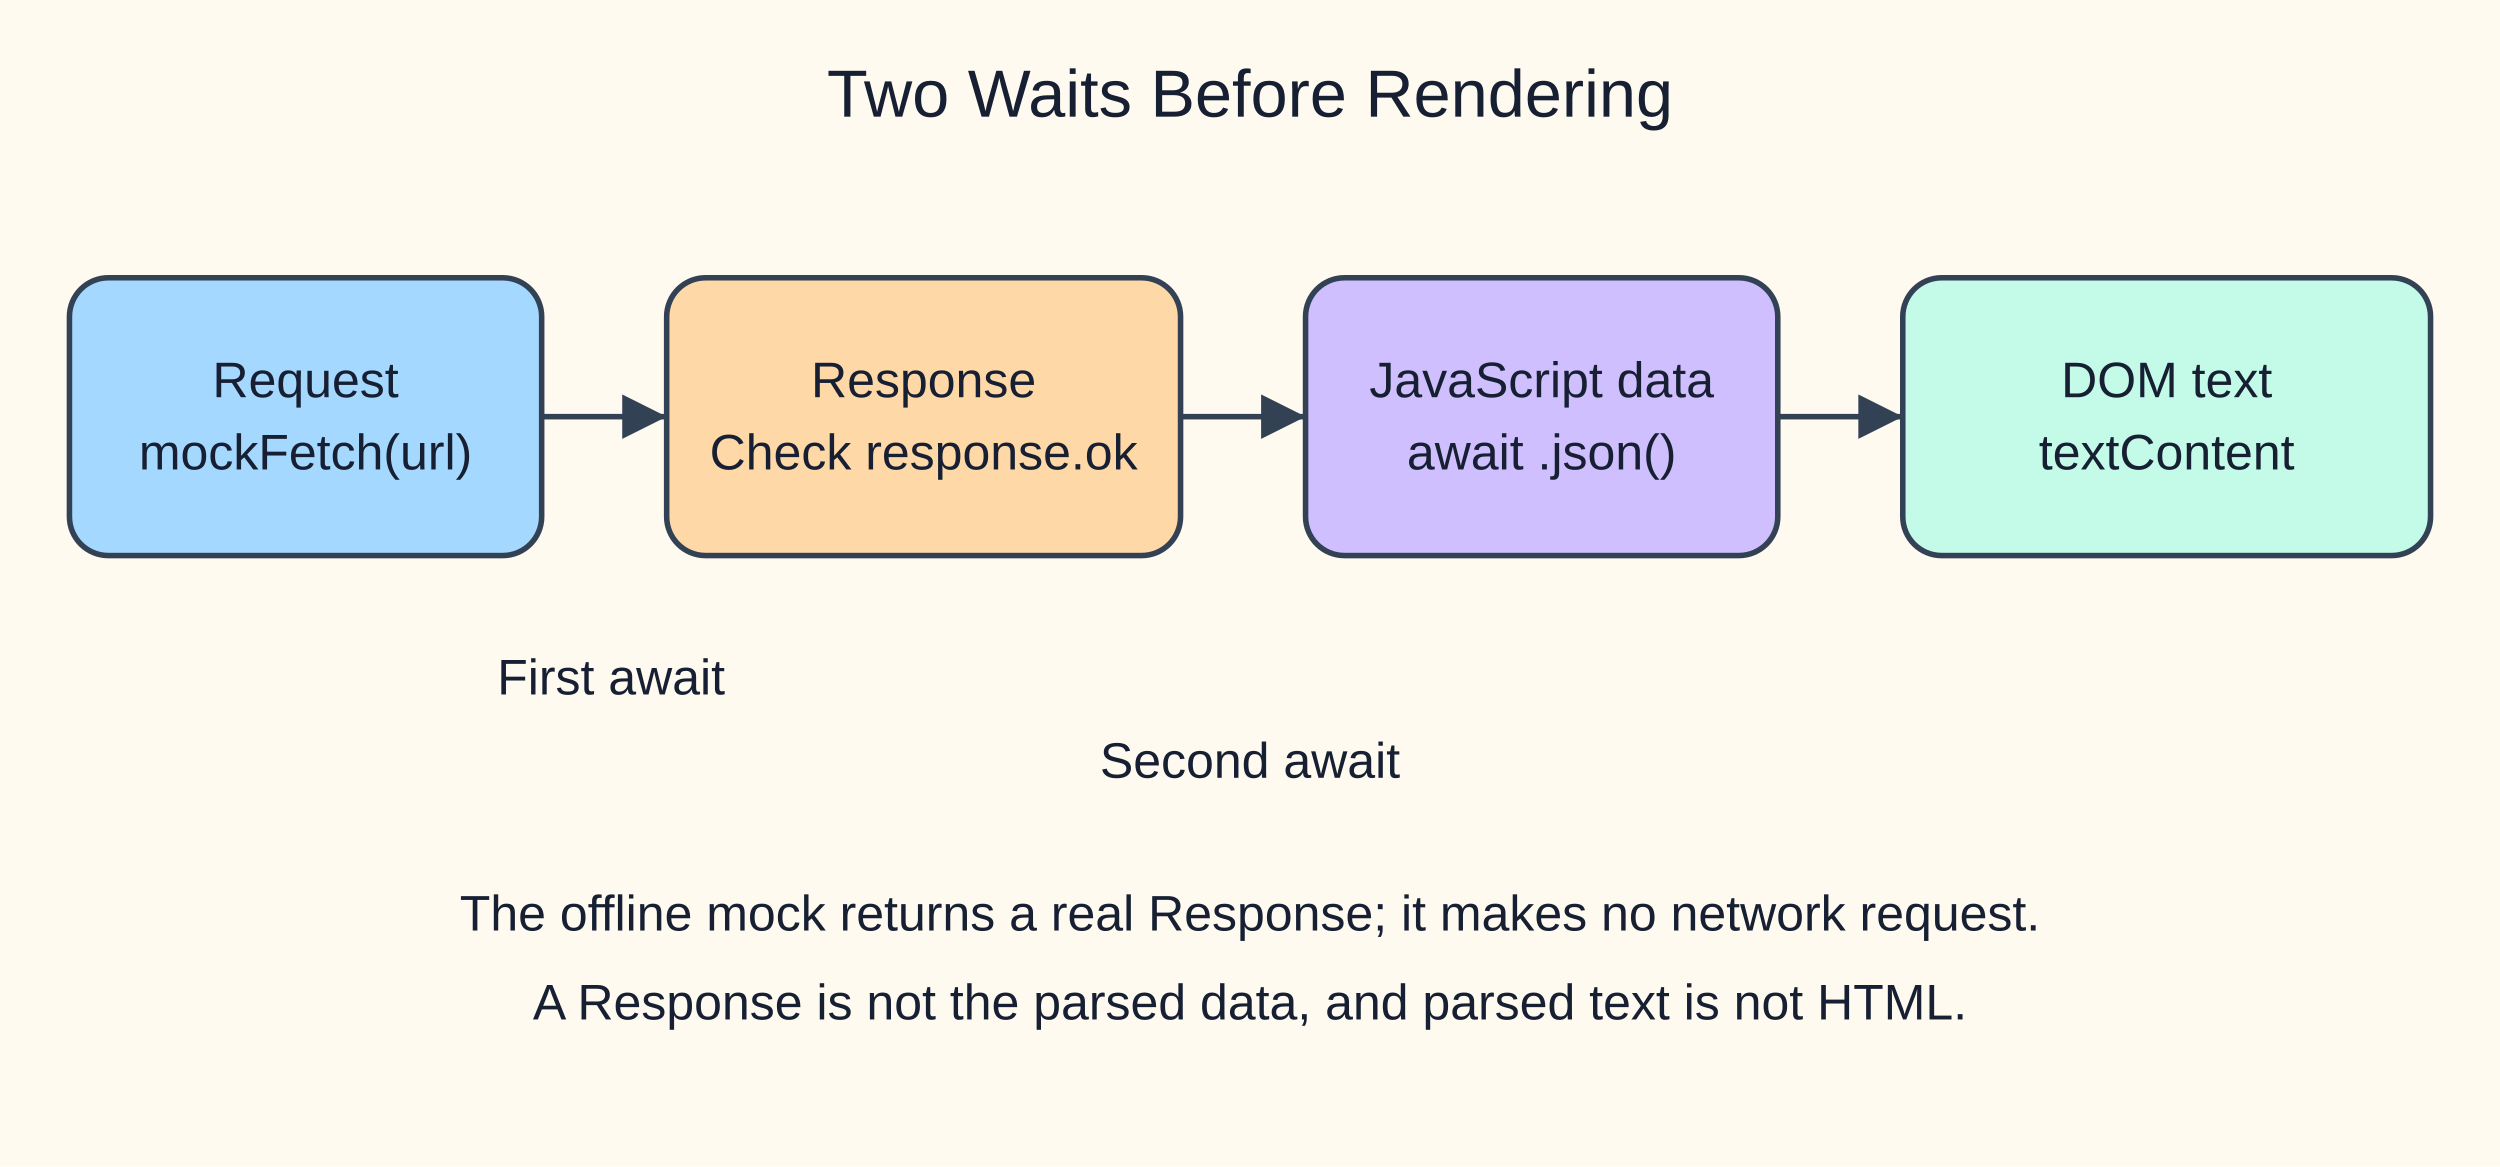
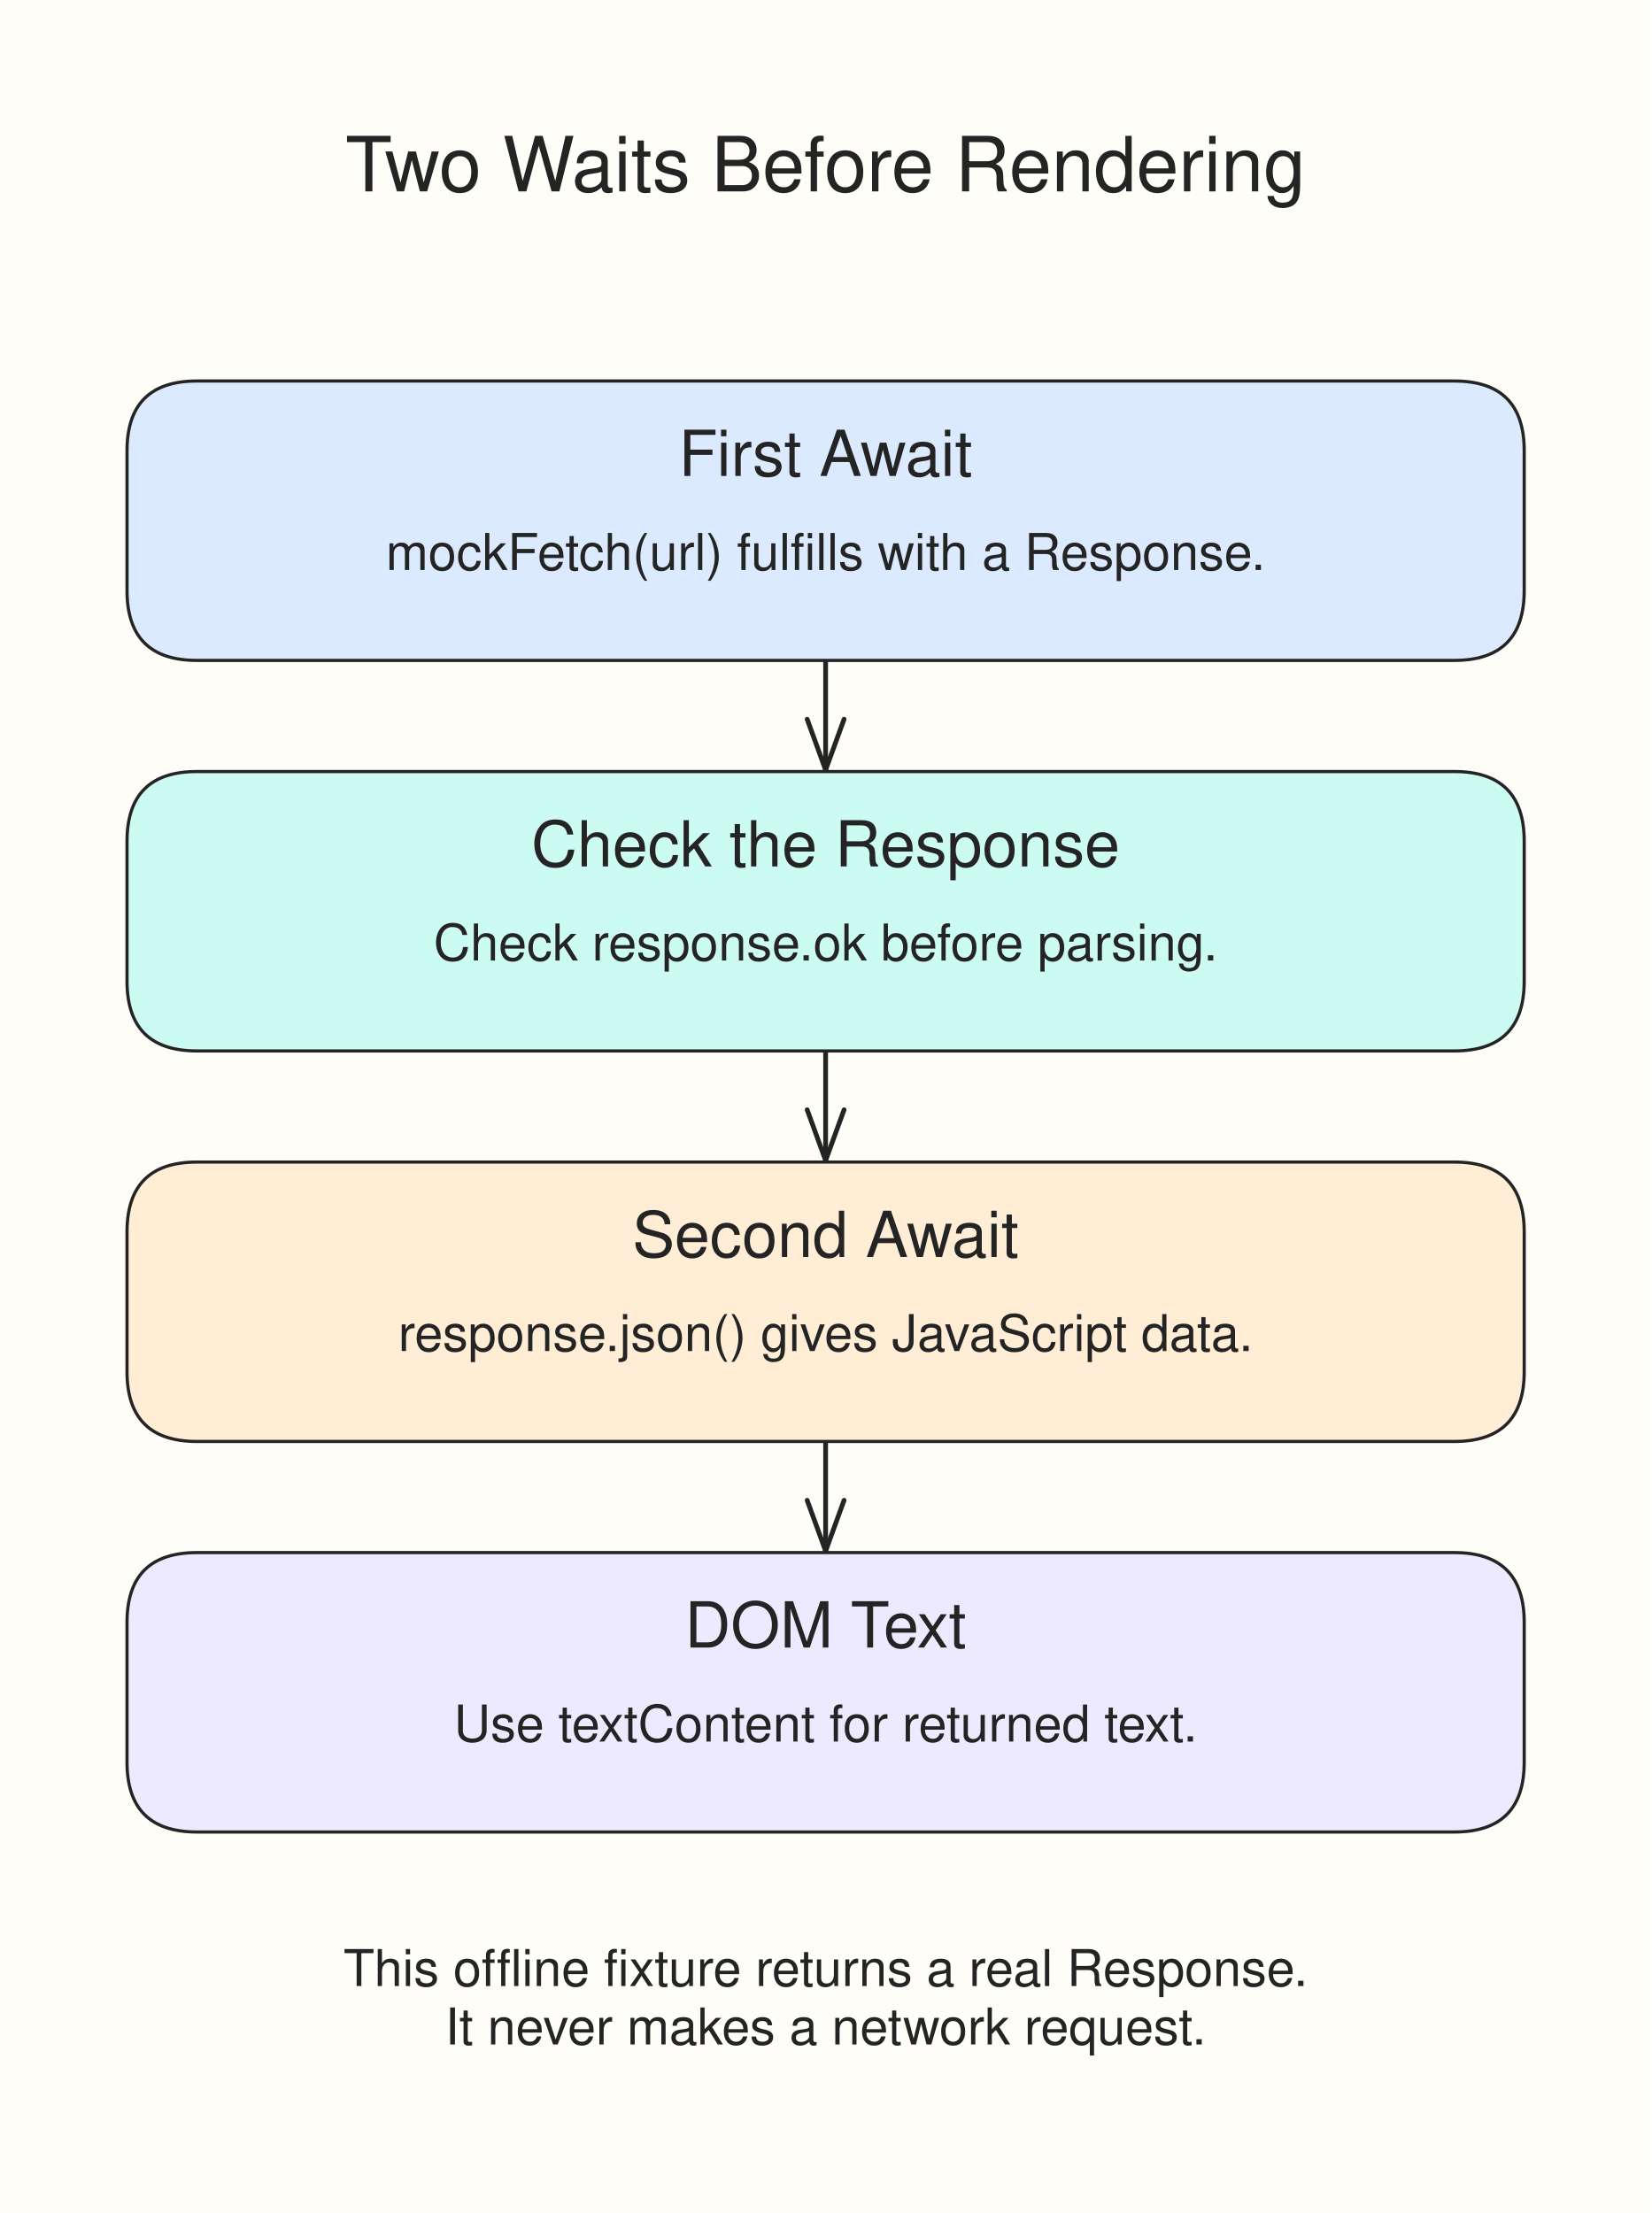
- <svg xmlns="http://www.w3.org/2000/svg" width="900" height="420" viewBox="0 0 900 420" role="img" aria-labelledby="title desc">
-   <rect width="900" height="420" fill="#fffaf0" />
+ <svg xmlns="http://www.w3.org/2000/svg" version="1.1" viewBox="0 0 520 697" width="520" height="697" role="img" aria-labelledby="figure-title figure-desc">
  <defs>
-     <marker id="arrow" markerWidth="8" markerHeight="8" refX="8" refY="4" orient="auto">
-       <path d="M0 0 L8 4 L0 8Z" fill="#334155" />
-     </marker>
+     <style class="style-fonts">
+       </style>
  </defs>
-   <text x="450" y="42" text-anchor="middle" font-family="Arial, sans-serif" font-size="24" fill="#172033">Two Waits Before Rendering</text>
-   <rect x="25" y="100" width="170" height="100" rx="14" fill="#a5d8ff" stroke="#334155" stroke-width="2" />
-   <text x="110.0" y="143.0" text-anchor="middle" font-family="Arial, sans-serif" font-size="18" fill="#172033">Request</text>
-   <text x="110.0" y="169.0" text-anchor="middle" font-family="Arial, sans-serif" font-size="18" fill="#172033">mockFetch(url)</text>
-   <rect x="240" y="100" width="185" height="100" rx="14" fill="#ffd8a8" stroke="#334155" stroke-width="2" />
-   <text x="332.5" y="143.0" text-anchor="middle" font-family="Arial, sans-serif" font-size="18" fill="#172033">Response</text>
-   <text x="332.5" y="169.0" text-anchor="middle" font-family="Arial, sans-serif" font-size="18" fill="#172033">Check response.ok</text>
-   <rect x="470" y="100" width="170" height="100" rx="14" fill="#d0bfff" stroke="#334155" stroke-width="2" />
-   <text x="555.0" y="143.0" text-anchor="middle" font-family="Arial, sans-serif" font-size="18" fill="#172033">JavaScript data</text>
-   <text x="555.0" y="169.0" text-anchor="middle" font-family="Arial, sans-serif" font-size="18" fill="#172033">await .json()</text>
-   <rect x="685" y="100" width="190" height="100" rx="14" fill="#c3fae8" stroke="#334155" stroke-width="2" />
-   <text x="780.0" y="143.0" text-anchor="middle" font-family="Arial, sans-serif" font-size="18" fill="#172033">DOM text</text>
-   <text x="780.0" y="169.0" text-anchor="middle" font-family="Arial, sans-serif" font-size="18" fill="#172033">textContent</text>
-   <path d="M195 150 H240" fill="none" stroke="#334155" stroke-width="2" marker-end="url(#arrow)" />
-   <path d="M425 150 H470" fill="none" stroke="#334155" stroke-width="2" marker-end="url(#arrow)" />
-   <path d="M640 150 H685" fill="none" stroke="#334155" stroke-width="2" marker-end="url(#arrow)" />
-   <text x="220" y="250" text-anchor="middle" font-family="Arial, sans-serif" font-size="18" fill="#172033">First await</text>
-   <text x="450" y="280" text-anchor="middle" font-family="Arial, sans-serif" font-size="18" fill="#172033">Second await</text>
-   <text x="450" y="335" text-anchor="middle" font-family="Arial, sans-serif" font-size="18" fill="#172033">The offline mock returns a real Response; it makes no network request.</text>
-   <text x="450" y="367" text-anchor="middle" font-family="Arial, sans-serif" font-size="18" fill="#172033">A Response is not the parsed data, and parsed text is not HTML.</text>
+   <rect x="0" y="0" width="520" height="697" fill="#fffdf7" />
+   <g transform="translate(107.6973 40) rotate(0 152.3027 13.8)">
+     <text x="152.303" y="20.28" font-family="Helvetica, Segoe UI Emoji" font-size="24px" fill="#242424" text-anchor="middle" style="white-space: pre;" direction="ltr" dominant-baseline="alphabetic">Two Waits Before Rendering</text>
+   </g>
+   <g stroke-linecap="round" transform="translate(40 120) rotate(0 220 44)">
+     <path d="M22 0 C138.97 0, 255.94 0, 418 0 C432.67 0, 440 7.33, 440 22 C440 33.13, 440 44.27, 440 66 C440 80.67, 432.67 88, 418 88 C326.49 88, 234.98 88, 22 88 C7.33 88, 0 80.67, 0 66 C0 54.74, 0 43.48, 0 22 C0 7.33, 7.33 0, 22 0" stroke="none" stroke-width="0" fill="#dbeafe" />
+     <path d="M22 0 C145.15 0, 268.3 0, 418 0 M22 0 C148.08 0, 274.16 0, 418 0 M418 0 C432.67 0, 440 7.33, 440 22 M418 0 C432.67 0, 440 7.33, 440 22 M440 22 C440 33.7, 440 45.39, 440 66 M440 22 C440 39.53, 440 57.06, 440 66 M440 66 C440 80.67, 432.67 88, 418 88 M440 66 C440 80.67, 432.67 88, 418 88 M418 88 C276.32 88, 134.64 88, 22 88 M418 88 C286.22 88, 154.44 88, 22 88 M22 88 C7.33 88, 0 80.67, 0 66 M22 88 C7.33 88, 0 80.67, 0 66 M0 66 C0 50.08, 0 34.16, 0 22 M0 66 C0 55.77, 0 45.55, 0 22 M0 22 C0 7.33, 7.33 0, 22 0 M0 22 C0 7.33, 7.33 0, 22 0" stroke="#242424" stroke-width="1" fill="none" />
+   </g>
+   <g transform="translate(213.5059 133) rotate(0 46.49414 11.5)">
+     <text x="46.494" y="16.9" font-family="Helvetica, Segoe UI Emoji" font-size="20px" fill="#242424" text-anchor="middle" style="white-space: pre;" direction="ltr" dominant-baseline="alphabetic">First Await</text>
+   </g>
+   <g transform="translate(120.8438 166) rotate(0 139.1562 9.2)">
+     <text x="139.156" y="13.52" font-family="Helvetica, Segoe UI Emoji" font-size="16px" fill="#242424" text-anchor="middle" style="white-space: pre;" direction="ltr" dominant-baseline="alphabetic">mockFetch(url) fulfills with a Response.</text>
+   </g>
+   <g stroke-linecap="round" transform="translate(40 243) rotate(0 220 44)">
+     <path d="M22 0 C165.59 0, 309.17 0, 418 0 C432.67 0, 440 7.33, 440 22 C440 32.72, 440 43.44, 440 66 C440 80.67, 432.67 88, 418 88 C328.35 88, 238.71 88, 22 88 C7.33 88, 0 80.67, 0 66 C0 50.84, 0 35.68, 0 22 C0 7.33, 7.33 0, 22 0" stroke="none" stroke-width="0" fill="#ccfbf1" />
+     <path d="M22 0 C162.87 0, 303.75 0, 418 0 M22 0 C140.41 0, 258.83 0, 418 0 M418 0 C432.67 0, 440 7.33, 440 22 M418 0 C432.67 0, 440 7.33, 440 22 M440 22 C440 31.14, 440 40.27, 440 66 M440 22 C440 39.42, 440 56.85, 440 66 M440 66 C440 80.67, 432.67 88, 418 88 M440 66 C440 80.67, 432.67 88, 418 88 M418 88 C283.35 88, 148.7 88, 22 88 M418 88 C260.85 88, 103.71 88, 22 88 M22 88 C7.33 88, 0 80.67, 0 66 M22 88 C7.33 88, 0 80.67, 0 66 M0 66 C0 49.76, 0 33.51, 0 22 M0 66 C0 48.84, 0 31.67, 0 22 M0 22 C0 7.33, 7.33 0, 22 0 M0 22 C0 7.33, 7.33 0, 22 0" stroke="#242424" stroke-width="1" fill="none" />
+   </g>
+   <g transform="translate(167.168 256) rotate(0 92.83203 11.5)">
+     <text x="92.832" y="16.9" font-family="Helvetica, Segoe UI Emoji" font-size="20px" fill="#242424" text-anchor="middle" style="white-space: pre;" direction="ltr" dominant-baseline="alphabetic">Check the Response</text>
+   </g>
+   <g transform="translate(135.9297 289) rotate(0 124.0703 9.2)">
+     <text x="124.07" y="13.52" font-family="Helvetica, Segoe UI Emoji" font-size="16px" fill="#242424" text-anchor="middle" style="white-space: pre;" direction="ltr" dominant-baseline="alphabetic">Check response.ok before parsing.</text>
+   </g>
+   <g stroke-linecap="round">
+     <g transform="translate(260 208.5) rotate(0 0 17)">
+       <path d="M0 0 C0 8.64, 0 17.28, 0 34 M0 0 C0 11.7, 0 23.4, 0 34" stroke="#242424" stroke-width="1.5" fill="none" />
+     </g>
+     <g transform="translate(260 208.5) rotate(0 0 17)">
+       <path d="M-5.81 18.03 C-4.34 22.08, -2.86 26.14, 0 34 M-5.81 18.03 C-3.81 23.52, -1.81 29.02, 0 34" stroke="#242424" stroke-width="1.5" fill="none" />
+     </g>
+     <g transform="translate(260 208.5) rotate(0 0 17)">
+       <path d="M5.81 18.03 C4.34 22.08, 2.86 26.14, 0 34 M5.81 18.03 C3.81 23.52, 1.81 29.02, 0 34" stroke="#242424" stroke-width="1.5" fill="none" />
+     </g>
+   </g>
+   <mask />
+   <g stroke-linecap="round" transform="translate(40 366) rotate(0 220 44)">
+     <path d="M22 0 C174.21 0, 326.42 0, 418 0 C432.67 0, 440 7.33, 440 22 C440 36.25, 440 50.51, 440 66 C440 80.67, 432.67 88, 418 88 C323.27 88, 228.54 88, 22 88 C7.33 88, 0 80.67, 0 66 C0 55.3, 0 44.61, 0 22 C0 7.33, 7.33 0, 22 0" stroke="none" stroke-width="0" fill="#ffedd5" />
+     <path d="M22 0 C148.08 0, 274.16 0, 418 0 M22 0 C141.27 0, 260.53 0, 418 0 M418 0 C432.67 0, 440 7.33, 440 22 M418 0 C432.67 0, 440 7.33, 440 22 M440 22 C440 39.53, 440 57.06, 440 66 M440 22 C440 36.01, 440 50.01, 440 66 M440 66 C440 80.67, 432.67 88, 418 88 M440 66 C440 80.67, 432.67 88, 418 88 M418 88 C286.22 88, 154.44 88, 22 88 M418 88 C269.15 88, 120.3 88, 22 88 M22 88 C7.33 88, 0 80.67, 0 66 M22 88 C7.33 88, 0 80.67, 0 66 M0 66 C0 55.77, 0 45.55, 0 22 M0 66 C0 50.36, 0 34.72, 0 22 M0 22 C0 7.33, 7.33 0, 22 0 M0 22 C0 7.33, 7.33 0, 22 0" stroke="#242424" stroke-width="1" fill="none" />
+   </g>
+   <g transform="translate(199.0283 379) rotate(0 60.97168 11.5)">
+     <text x="60.972" y="16.9" font-family="Helvetica, Segoe UI Emoji" font-size="20px" fill="#242424" text-anchor="middle" style="white-space: pre;" direction="ltr" dominant-baseline="alphabetic">Second Await</text>
+   </g>
+   <g transform="translate(124.3789 412) rotate(0 135.6211 9.2)">
+     <text x="135.621" y="13.52" font-family="Helvetica, Segoe UI Emoji" font-size="16px" fill="#242424" text-anchor="middle" style="white-space: pre;" direction="ltr" dominant-baseline="alphabetic">response.json() gives JavaScript data.</text>
+   </g>
+   <g stroke-linecap="round">
+     <g transform="translate(260 331.5) rotate(0 0 17)">
+       <path d="M0 0 C0 10.17, 0 20.33, 0 34 M0 0 C0 7.08, 0 14.17, 0 34" stroke="#242424" stroke-width="1.5" fill="none" />
+     </g>
+     <g transform="translate(260 331.5) rotate(0 0 17)">
+       <path d="M-5.81 18.03 C-4.08 22.8, -2.34 27.58, 0 34 M-5.81 18.03 C-4.6 21.35, -3.39 24.68, 0 34" stroke="#242424" stroke-width="1.5" fill="none" />
+     </g>
+     <g transform="translate(260 331.5) rotate(0 0 17)">
+       <path d="M5.81 18.03 C4.08 22.8, 2.34 27.58, 0 34 M5.81 18.03 C4.6 21.35, 3.39 24.68, 0 34" stroke="#242424" stroke-width="1.5" fill="none" />
+     </g>
+   </g>
+   <mask />
+   <g stroke-linecap="round" transform="translate(40 489) rotate(0 220 44)">
+     <path d="M22 0 C122.21 0, 222.41 0, 418 0 C432.67 0, 440 7.33, 440 22 C440 32.17, 440 42.34, 440 66 C440 80.67, 432.67 88, 418 88 C316.65 88, 215.29 88, 22 88 C7.33 88, 0 80.67, 0 66 C0 52.4, 0 38.8, 0 22 C0 7.33, 7.33 0, 22 0" stroke="none" stroke-width="0" fill="#ede9fe" />
+     <path d="M22 0 C109.86 0, 197.72 0, 418 0 M22 0 C175.41 0, 328.82 0, 418 0 M418 0 C432.67 0, 440 7.33, 440 22 M418 0 C432.67 0, 440 7.33, 440 22 M440 22 C440 31.6, 440 41.2, 440 66 M440 22 C440 39.04, 440 56.08, 440 66 M440 66 C440 80.67, 432.67 88, 418 88 M440 66 C440 80.67, 432.67 88, 418 88 M418 88 C285.33 88, 152.66 88, 22 88 M418 88 C260.82 88, 103.63 88, 22 88 M22 88 C7.33 88, 0 80.67, 0 66 M22 88 C7.33 88, 0 80.67, 0 66 M0 66 C0 51.58, 0 37.15, 0 22 M0 66 C0 51, 0 36, 0 22 M0 22 C0 7.33, 7.33 0, 22 0 M0 22 C0 7.33, 7.33 0, 22 0" stroke="#242424" stroke-width="1" fill="none" />
+   </g>
+   <g transform="translate(215.5518 502) rotate(0 44.44824 11.5)">
+     <text x="44.448" y="16.9" font-family="Helvetica, Segoe UI Emoji" font-size="20px" fill="#242424" text-anchor="middle" style="white-space: pre;" direction="ltr" dominant-baseline="alphabetic">DOM Text</text>
+   </g>
+   <g transform="translate(141.7188 535) rotate(0 118.2812 9.2)">
+     <text x="118.281" y="13.52" font-family="Helvetica, Segoe UI Emoji" font-size="16px" fill="#242424" text-anchor="middle" style="white-space: pre;" direction="ltr" dominant-baseline="alphabetic">Use textContent for returned text.</text>
+   </g>
+   <g stroke-linecap="round">
+     <g transform="translate(260 454.5) rotate(0 0 17)">
+       <path d="M0 0 C0 10.24, 0 20.48, 0 34 M0 0 C0 11.56, 0 23.12, 0 34" stroke="#242424" stroke-width="1.5" fill="none" />
+     </g>
+     <g transform="translate(260 454.5) rotate(0 0 17)">
+       <path d="M-5.81 18.03 C-4.06 22.84, -2.31 27.65, 0 34 M-5.81 18.03 C-3.84 23.46, -1.86 28.89, 0 34" stroke="#242424" stroke-width="1.5" fill="none" />
+     </g>
+     <g transform="translate(260 454.5) rotate(0 0 17)">
+       <path d="M5.81 18.03 C4.06 22.84, 2.31 27.65, 0 34 M5.81 18.03 C3.84 23.46, 1.86 28.89, 0 34" stroke="#242424" stroke-width="1.5" fill="none" />
+     </g>
+   </g>
+   <mask />
+   <g transform="translate(107.4844 612) rotate(0 152.5156 18.4)">
+     <text x="152.516" y="13.52" font-family="Helvetica, Segoe UI Emoji" font-size="16px" fill="#242424" text-anchor="middle" style="white-space: pre;" direction="ltr" dominant-baseline="alphabetic">This offline fixture returns a real Response.</text>
+     <text x="152.516" y="31.92" font-family="Helvetica, Segoe UI Emoji" font-size="16px" fill="#242424" text-anchor="middle" style="white-space: pre;" direction="ltr" dominant-baseline="alphabetic">It never makes a network request.</text>
+   </g>
+   <g stroke-linecap="round" transform="translate(20 20) rotate(0 240 328.5)">
+     <path d="M32 0 C122.36 0, 212.72 0, 448 0 M32 0 C192.99 0, 353.99 0, 448 0 M448 0 C469.33 0, 480 10.67, 480 32 M448 0 C469.33 0, 480 10.67, 480 32 M480 32 C480 154.83, 480 277.67, 480 625 M480 32 C480 205.67, 480 379.34, 480 625 M480 625 C480 646.33, 469.33 657, 448 657 M480 625 C480 646.33, 469.33 657, 448 657 M448 657 C323.47 657, 198.94 657, 32 657 M448 657 C335.33 657, 222.66 657, 32 657 M32 657 C10.67 657, 0 646.33, 0 625 M32 657 C10.67 657, 0 646.33, 0 625 M0 625 C0 482.31, 0 339.61, 0 32 M0 625 C0 441.25, 0 257.5, 0 32 M0 32 C0 10.67, 10.67 0, 32 0 M0 32 C0 10.67, 10.67 0, 32 0" stroke="transparent" stroke-width="2" fill="none" />
+   </g>
</svg>
